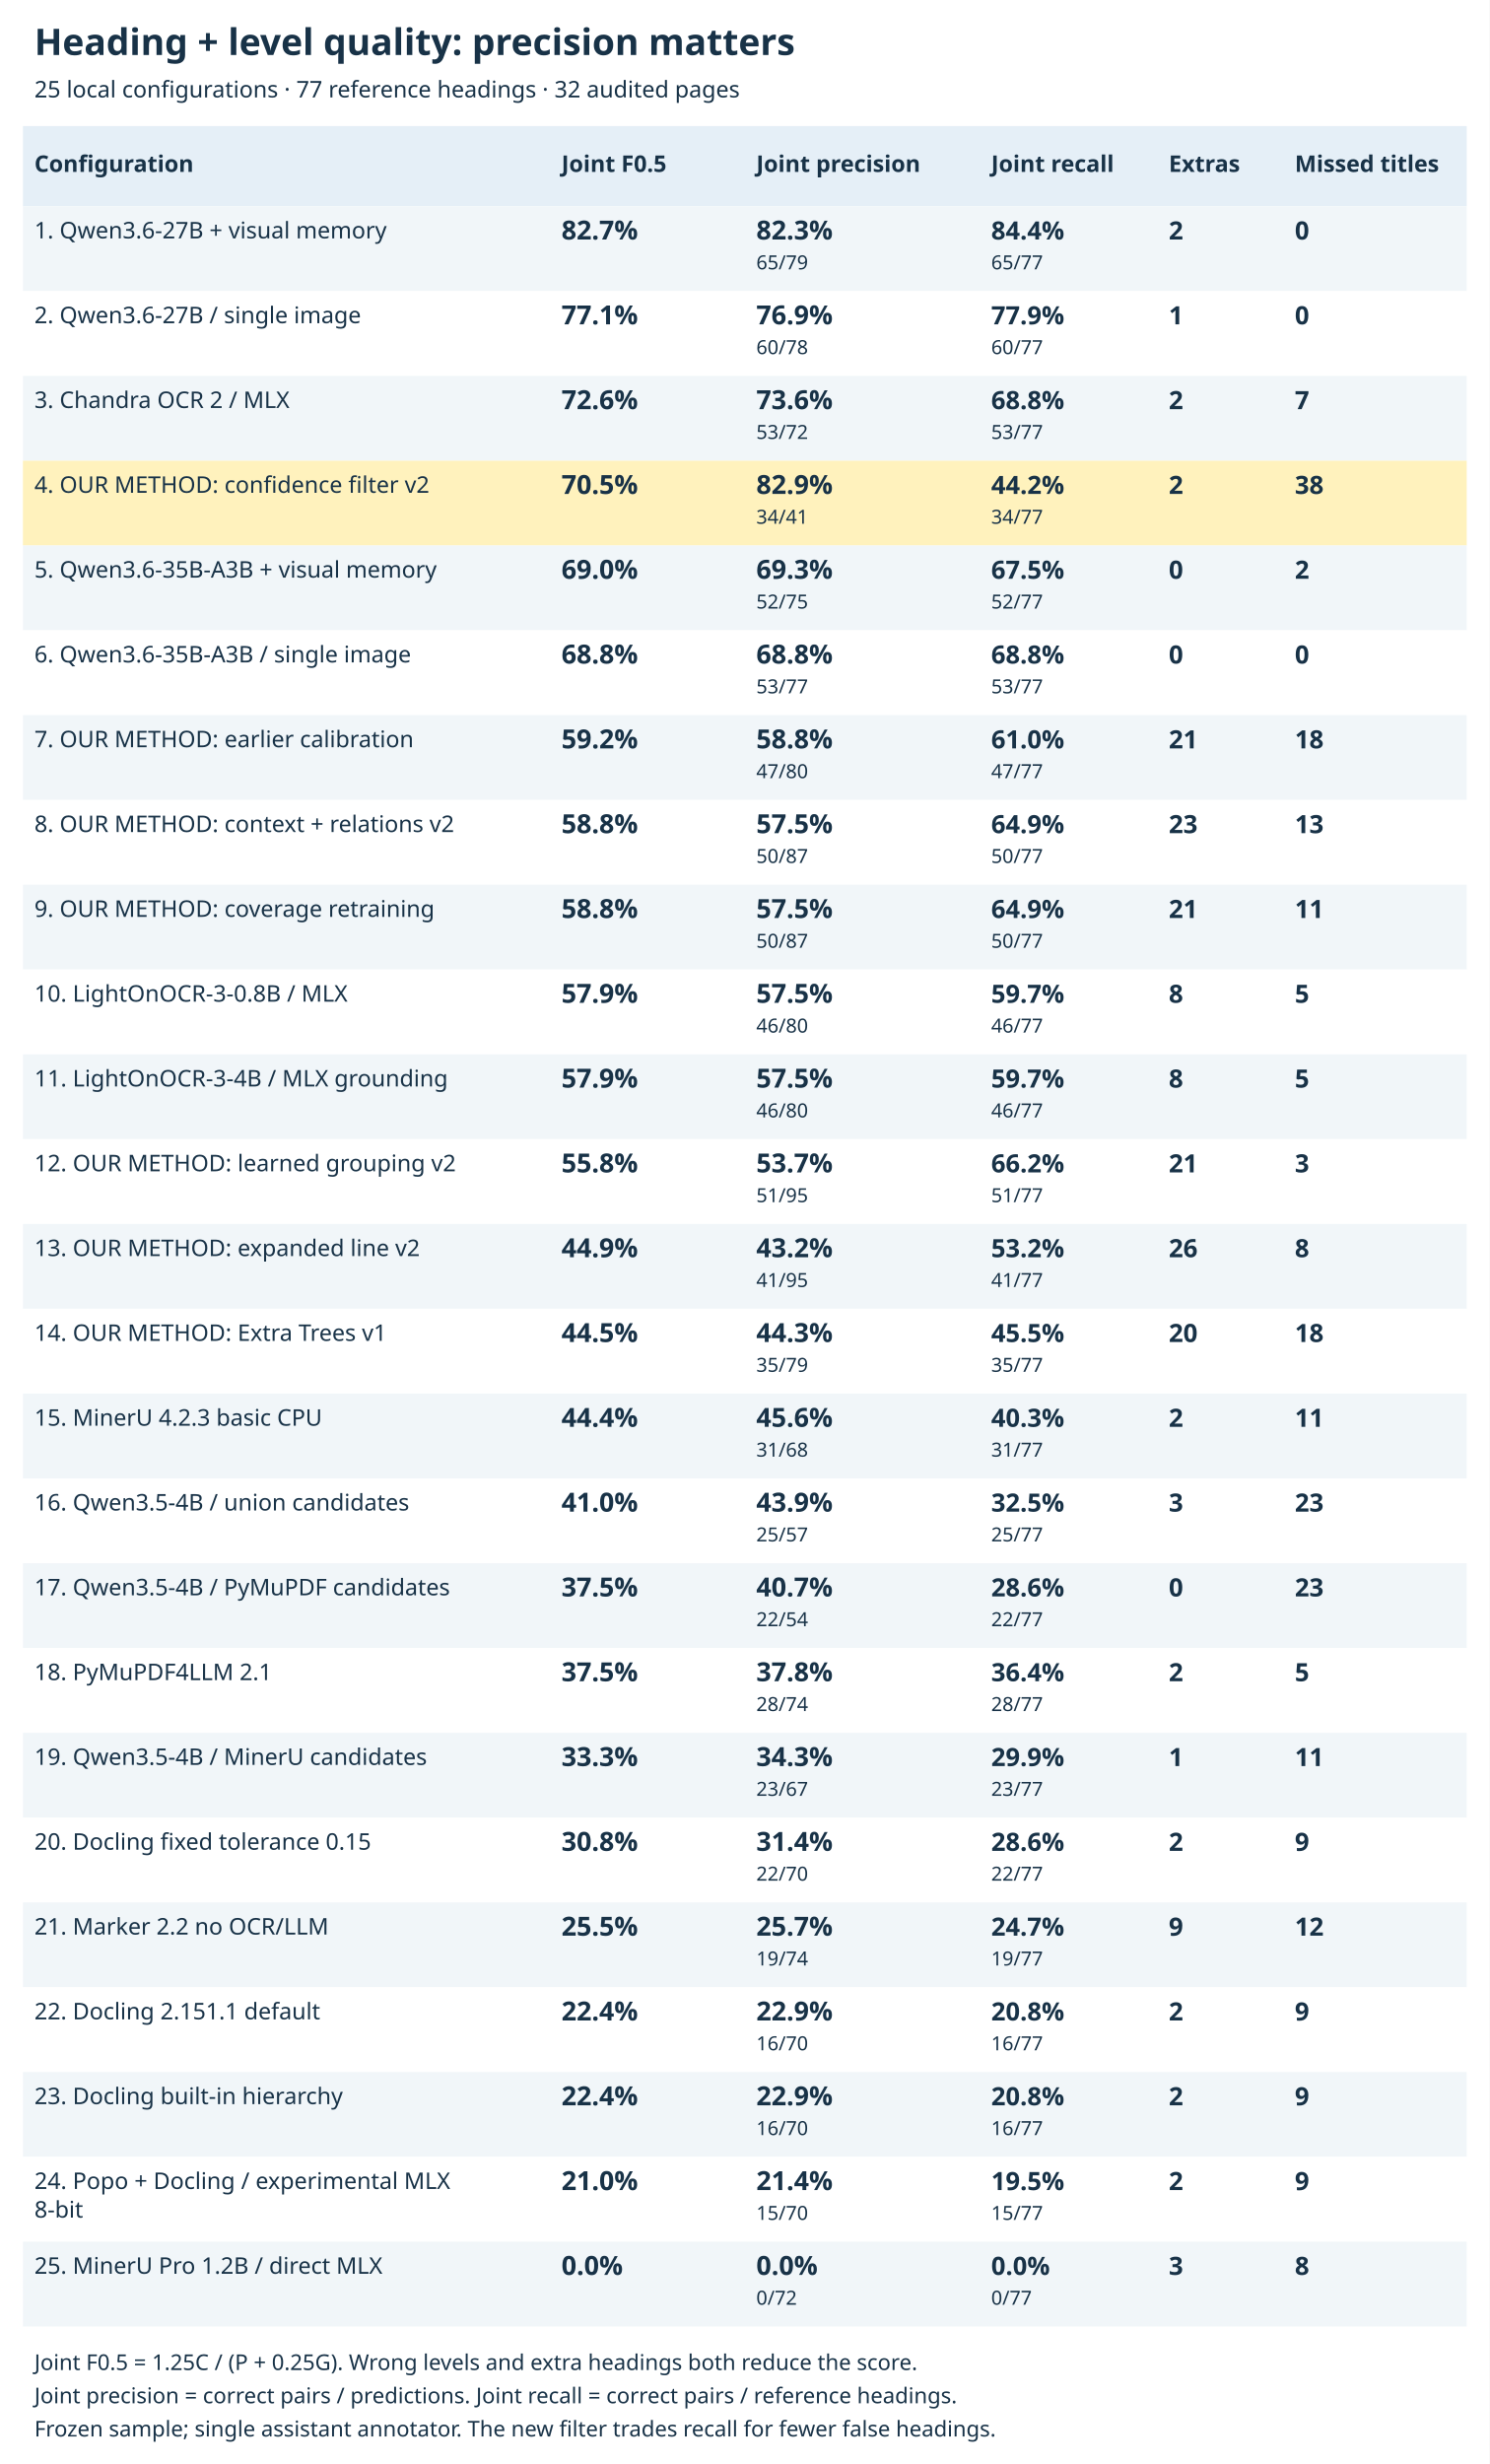
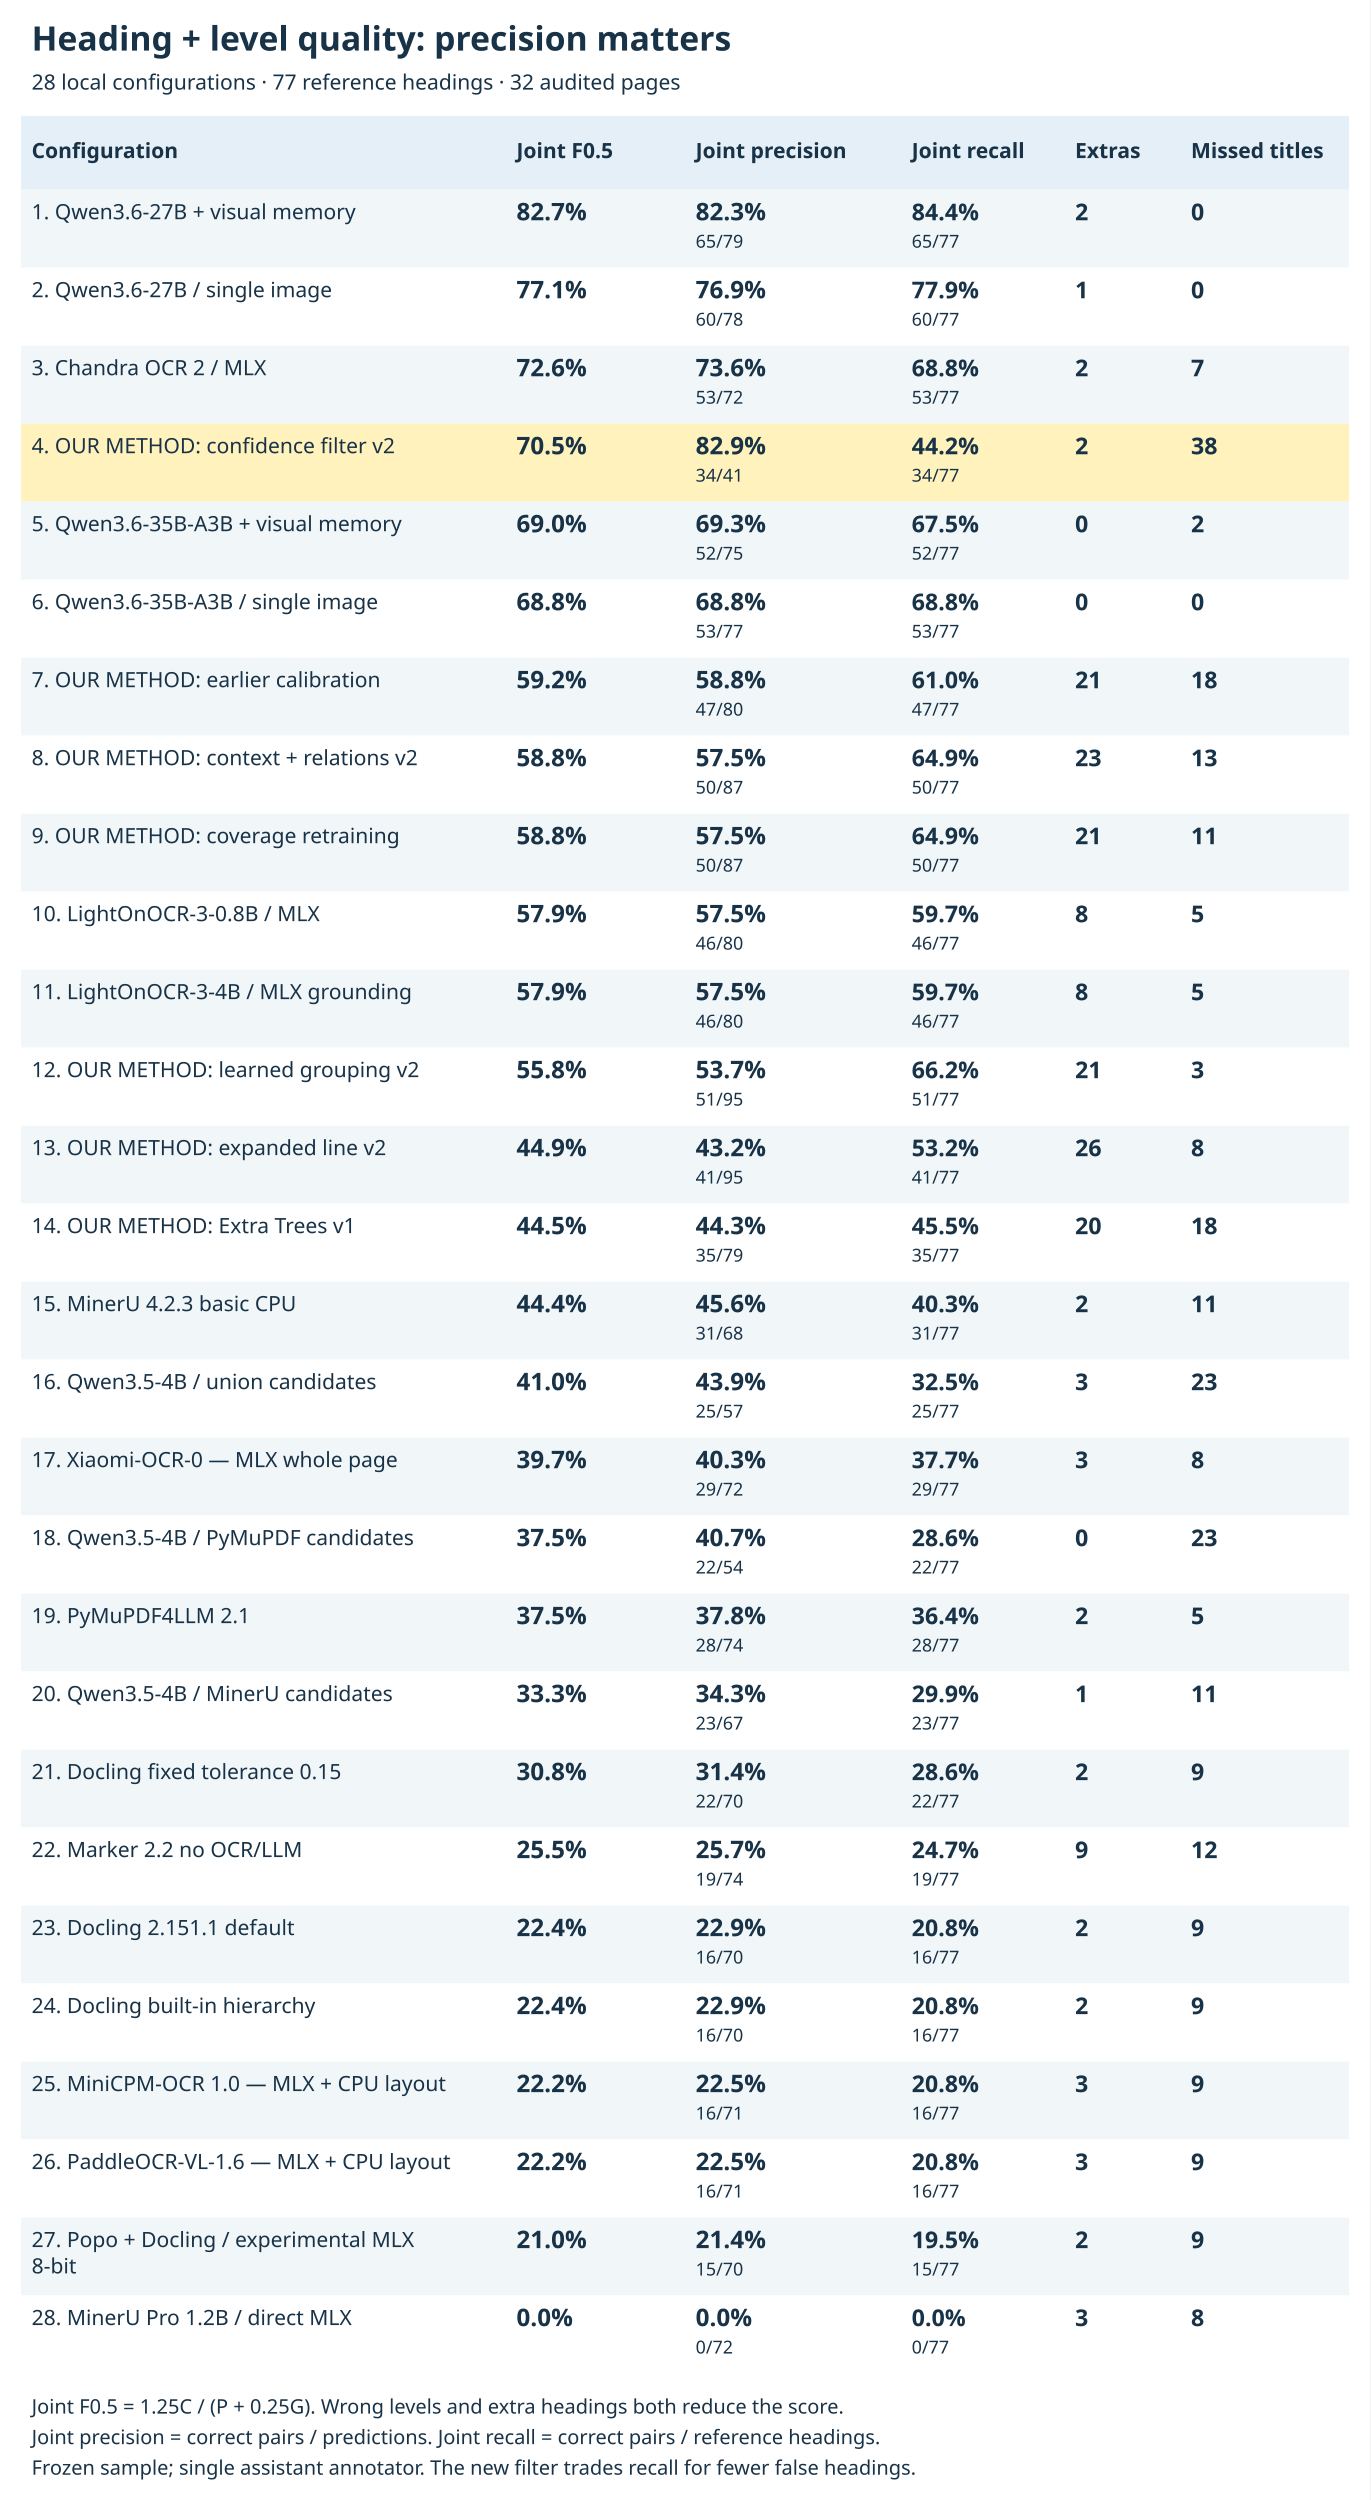
- <svg xmlns="http://www.w3.org/2000/svg" width="1300" height="2150">
-   <rect width="1300" height="2150" fill="white" />
+ <svg xmlns="http://www.w3.org/2000/svg" width="1300" height="2372">
+   <rect width="1300" height="2372" fill="white" />
  <text x="30" y="48" font-family="sans-serif" font-size="32" fill="#183247" font-weight="700">Heading + level quality: precision matters</text>
-   <text x="30" y="85" font-family="sans-serif" font-size="20" fill="#183247" font-weight="400">25 local configurations · 77 reference headings · 32 audited pages</text>
+   <text x="30" y="85" font-family="sans-serif" font-size="20" fill="#183247" font-weight="400">28 local configurations · 77 reference headings · 32 audited pages</text>
  <rect x="20" y="110" width="1260" height="70" fill="#e5eff7" />
  <text x="30" y="150" font-family="sans-serif" font-size="20" fill="#183247" font-weight="700">Configuration</text>
  <text x="490" y="150" font-family="sans-serif" font-size="20" fill="#183247" font-weight="700">Joint F0.5</text>
  <text x="660" y="150" font-family="sans-serif" font-size="20" fill="#183247" font-weight="700">Joint precision</text>
  <text x="865" y="150" font-family="sans-serif" font-size="20" fill="#183247" font-weight="700">Joint recall</text>
  <text x="1020" y="150" font-family="sans-serif" font-size="20" fill="#183247" font-weight="700">Extras</text>
  <text x="1130" y="150" font-family="sans-serif" font-size="20" fill="#183247" font-weight="700">Missed titles</text>
  <rect x="20" y="180" width="1260" height="74" fill="#f1f6f9" />
  <text x="30" y="208" font-family="sans-serif" font-size="20" fill="#183247" font-weight="400">1. Qwen3.6-27B + visual memory</text>
  <text x="490" y="209" font-family="sans-serif" font-size="23" fill="#183247" font-weight="700">82.7%</text>
  <text x="660" y="209" font-family="sans-serif" font-size="23" fill="#183247" font-weight="700">82.3%</text>
  <text x="660" y="235" font-family="sans-serif" font-size="17" fill="#183247" font-weight="400">65/79</text>
  <text x="865" y="209" font-family="sans-serif" font-size="22" fill="#183247" font-weight="700">84.4%</text>
  <text x="865" y="235" font-family="sans-serif" font-size="17" fill="#183247" font-weight="400">65/77</text>
  <text x="1020" y="209" font-family="sans-serif" font-size="22" fill="#183247" font-weight="700">2</text>
  <text x="1130" y="209" font-family="sans-serif" font-size="22" fill="#183247" font-weight="700">0</text>
  <rect x="20" y="254" width="1260" height="74" fill="white" />
  <text x="30" y="282" font-family="sans-serif" font-size="20" fill="#183247" font-weight="400">2. Qwen3.6-27B / single image</text>
  <text x="490" y="283" font-family="sans-serif" font-size="23" fill="#183247" font-weight="700">77.1%</text>
  <text x="660" y="283" font-family="sans-serif" font-size="23" fill="#183247" font-weight="700">76.9%</text>
  <text x="660" y="309" font-family="sans-serif" font-size="17" fill="#183247" font-weight="400">60/78</text>
  <text x="865" y="283" font-family="sans-serif" font-size="22" fill="#183247" font-weight="700">77.9%</text>
  <text x="865" y="309" font-family="sans-serif" font-size="17" fill="#183247" font-weight="400">60/77</text>
  <text x="1020" y="283" font-family="sans-serif" font-size="22" fill="#183247" font-weight="700">1</text>
  <text x="1130" y="283" font-family="sans-serif" font-size="22" fill="#183247" font-weight="700">0</text>
  <rect x="20" y="328" width="1260" height="74" fill="#f1f6f9" />
  <text x="30" y="356" font-family="sans-serif" font-size="20" fill="#183247" font-weight="400">3. Chandra OCR 2 / MLX</text>
  <text x="490" y="357" font-family="sans-serif" font-size="23" fill="#183247" font-weight="700">72.6%</text>
  <text x="660" y="357" font-family="sans-serif" font-size="23" fill="#183247" font-weight="700">73.6%</text>
  <text x="660" y="383" font-family="sans-serif" font-size="17" fill="#183247" font-weight="400">53/72</text>
  <text x="865" y="357" font-family="sans-serif" font-size="22" fill="#183247" font-weight="700">68.8%</text>
  <text x="865" y="383" font-family="sans-serif" font-size="17" fill="#183247" font-weight="400">53/77</text>
  <text x="1020" y="357" font-family="sans-serif" font-size="22" fill="#183247" font-weight="700">2</text>
  <text x="1130" y="357" font-family="sans-serif" font-size="22" fill="#183247" font-weight="700">7</text>
  <rect x="20" y="402" width="1260" height="74" fill="#fff2bd" />
  <text x="30" y="430" font-family="sans-serif" font-size="20" fill="#183247" font-weight="400">4. OUR METHOD: confidence filter v2</text>
  <text x="490" y="431" font-family="sans-serif" font-size="23" fill="#183247" font-weight="700">70.5%</text>
  <text x="660" y="431" font-family="sans-serif" font-size="23" fill="#183247" font-weight="700">82.9%</text>
  <text x="660" y="457" font-family="sans-serif" font-size="17" fill="#183247" font-weight="400">34/41</text>
  <text x="865" y="431" font-family="sans-serif" font-size="22" fill="#183247" font-weight="700">44.2%</text>
  <text x="865" y="457" font-family="sans-serif" font-size="17" fill="#183247" font-weight="400">34/77</text>
  <text x="1020" y="431" font-family="sans-serif" font-size="22" fill="#183247" font-weight="700">2</text>
  <text x="1130" y="431" font-family="sans-serif" font-size="22" fill="#183247" font-weight="700">38</text>
  <rect x="20" y="476" width="1260" height="74" fill="#f1f6f9" />
  <text x="30" y="504" font-family="sans-serif" font-size="20" fill="#183247" font-weight="400">5. Qwen3.6-35B-A3B + visual memory</text>
  <text x="490" y="505" font-family="sans-serif" font-size="23" fill="#183247" font-weight="700">69.0%</text>
  <text x="660" y="505" font-family="sans-serif" font-size="23" fill="#183247" font-weight="700">69.3%</text>
  <text x="660" y="531" font-family="sans-serif" font-size="17" fill="#183247" font-weight="400">52/75</text>
  <text x="865" y="505" font-family="sans-serif" font-size="22" fill="#183247" font-weight="700">67.5%</text>
  <text x="865" y="531" font-family="sans-serif" font-size="17" fill="#183247" font-weight="400">52/77</text>
  <text x="1020" y="505" font-family="sans-serif" font-size="22" fill="#183247" font-weight="700">0</text>
  <text x="1130" y="505" font-family="sans-serif" font-size="22" fill="#183247" font-weight="700">2</text>
  <rect x="20" y="550" width="1260" height="74" fill="white" />
  <text x="30" y="578" font-family="sans-serif" font-size="20" fill="#183247" font-weight="400">6. Qwen3.6-35B-A3B / single image</text>
  <text x="490" y="579" font-family="sans-serif" font-size="23" fill="#183247" font-weight="700">68.8%</text>
  <text x="660" y="579" font-family="sans-serif" font-size="23" fill="#183247" font-weight="700">68.8%</text>
  <text x="660" y="605" font-family="sans-serif" font-size="17" fill="#183247" font-weight="400">53/77</text>
  <text x="865" y="579" font-family="sans-serif" font-size="22" fill="#183247" font-weight="700">68.8%</text>
  <text x="865" y="605" font-family="sans-serif" font-size="17" fill="#183247" font-weight="400">53/77</text>
  <text x="1020" y="579" font-family="sans-serif" font-size="22" fill="#183247" font-weight="700">0</text>
  <text x="1130" y="579" font-family="sans-serif" font-size="22" fill="#183247" font-weight="700">0</text>
  <rect x="20" y="624" width="1260" height="74" fill="#f1f6f9" />
  <text x="30" y="652" font-family="sans-serif" font-size="20" fill="#183247" font-weight="400">7. OUR METHOD: earlier calibration</text>
  <text x="490" y="653" font-family="sans-serif" font-size="23" fill="#183247" font-weight="700">59.2%</text>
  <text x="660" y="653" font-family="sans-serif" font-size="23" fill="#183247" font-weight="700">58.8%</text>
  <text x="660" y="679" font-family="sans-serif" font-size="17" fill="#183247" font-weight="400">47/80</text>
  <text x="865" y="653" font-family="sans-serif" font-size="22" fill="#183247" font-weight="700">61.0%</text>
  <text x="865" y="679" font-family="sans-serif" font-size="17" fill="#183247" font-weight="400">47/77</text>
  <text x="1020" y="653" font-family="sans-serif" font-size="22" fill="#183247" font-weight="700">21</text>
  <text x="1130" y="653" font-family="sans-serif" font-size="22" fill="#183247" font-weight="700">18</text>
  <rect x="20" y="698" width="1260" height="74" fill="white" />
  <text x="30" y="726" font-family="sans-serif" font-size="20" fill="#183247" font-weight="400">8. OUR METHOD: context + relations v2</text>
  <text x="490" y="727" font-family="sans-serif" font-size="23" fill="#183247" font-weight="700">58.8%</text>
  <text x="660" y="727" font-family="sans-serif" font-size="23" fill="#183247" font-weight="700">57.5%</text>
  <text x="660" y="753" font-family="sans-serif" font-size="17" fill="#183247" font-weight="400">50/87</text>
  <text x="865" y="727" font-family="sans-serif" font-size="22" fill="#183247" font-weight="700">64.9%</text>
  <text x="865" y="753" font-family="sans-serif" font-size="17" fill="#183247" font-weight="400">50/77</text>
  <text x="1020" y="727" font-family="sans-serif" font-size="22" fill="#183247" font-weight="700">23</text>
  <text x="1130" y="727" font-family="sans-serif" font-size="22" fill="#183247" font-weight="700">13</text>
  <rect x="20" y="772" width="1260" height="74" fill="#f1f6f9" />
  <text x="30" y="800" font-family="sans-serif" font-size="20" fill="#183247" font-weight="400">9. OUR METHOD: coverage retraining</text>
  <text x="490" y="801" font-family="sans-serif" font-size="23" fill="#183247" font-weight="700">58.8%</text>
  <text x="660" y="801" font-family="sans-serif" font-size="23" fill="#183247" font-weight="700">57.5%</text>
  <text x="660" y="827" font-family="sans-serif" font-size="17" fill="#183247" font-weight="400">50/87</text>
  <text x="865" y="801" font-family="sans-serif" font-size="22" fill="#183247" font-weight="700">64.9%</text>
  <text x="865" y="827" font-family="sans-serif" font-size="17" fill="#183247" font-weight="400">50/77</text>
  <text x="1020" y="801" font-family="sans-serif" font-size="22" fill="#183247" font-weight="700">21</text>
  <text x="1130" y="801" font-family="sans-serif" font-size="22" fill="#183247" font-weight="700">11</text>
  <rect x="20" y="846" width="1260" height="74" fill="white" />
  <text x="30" y="874" font-family="sans-serif" font-size="20" fill="#183247" font-weight="400">10. LightOnOCR-3-0.8B / MLX</text>
  <text x="490" y="875" font-family="sans-serif" font-size="23" fill="#183247" font-weight="700">57.9%</text>
  <text x="660" y="875" font-family="sans-serif" font-size="23" fill="#183247" font-weight="700">57.5%</text>
  <text x="660" y="901" font-family="sans-serif" font-size="17" fill="#183247" font-weight="400">46/80</text>
  <text x="865" y="875" font-family="sans-serif" font-size="22" fill="#183247" font-weight="700">59.7%</text>
  <text x="865" y="901" font-family="sans-serif" font-size="17" fill="#183247" font-weight="400">46/77</text>
  <text x="1020" y="875" font-family="sans-serif" font-size="22" fill="#183247" font-weight="700">8</text>
  <text x="1130" y="875" font-family="sans-serif" font-size="22" fill="#183247" font-weight="700">5</text>
  <rect x="20" y="920" width="1260" height="74" fill="#f1f6f9" />
  <text x="30" y="948" font-family="sans-serif" font-size="20" fill="#183247" font-weight="400">11. LightOnOCR-3-4B / MLX grounding</text>
  <text x="490" y="949" font-family="sans-serif" font-size="23" fill="#183247" font-weight="700">57.9%</text>
  <text x="660" y="949" font-family="sans-serif" font-size="23" fill="#183247" font-weight="700">57.5%</text>
  <text x="660" y="975" font-family="sans-serif" font-size="17" fill="#183247" font-weight="400">46/80</text>
  <text x="865" y="949" font-family="sans-serif" font-size="22" fill="#183247" font-weight="700">59.7%</text>
  <text x="865" y="975" font-family="sans-serif" font-size="17" fill="#183247" font-weight="400">46/77</text>
  <text x="1020" y="949" font-family="sans-serif" font-size="22" fill="#183247" font-weight="700">8</text>
  <text x="1130" y="949" font-family="sans-serif" font-size="22" fill="#183247" font-weight="700">5</text>
  <rect x="20" y="994" width="1260" height="74" fill="white" />
  <text x="30" y="1022" font-family="sans-serif" font-size="20" fill="#183247" font-weight="400">12. OUR METHOD: learned grouping v2</text>
  <text x="490" y="1023" font-family="sans-serif" font-size="23" fill="#183247" font-weight="700">55.8%</text>
  <text x="660" y="1023" font-family="sans-serif" font-size="23" fill="#183247" font-weight="700">53.7%</text>
  <text x="660" y="1049" font-family="sans-serif" font-size="17" fill="#183247" font-weight="400">51/95</text>
  <text x="865" y="1023" font-family="sans-serif" font-size="22" fill="#183247" font-weight="700">66.2%</text>
  <text x="865" y="1049" font-family="sans-serif" font-size="17" fill="#183247" font-weight="400">51/77</text>
  <text x="1020" y="1023" font-family="sans-serif" font-size="22" fill="#183247" font-weight="700">21</text>
  <text x="1130" y="1023" font-family="sans-serif" font-size="22" fill="#183247" font-weight="700">3</text>
  <rect x="20" y="1068" width="1260" height="74" fill="#f1f6f9" />
  <text x="30" y="1096" font-family="sans-serif" font-size="20" fill="#183247" font-weight="400">13. OUR METHOD: expanded line v2</text>
  <text x="490" y="1097" font-family="sans-serif" font-size="23" fill="#183247" font-weight="700">44.9%</text>
  <text x="660" y="1097" font-family="sans-serif" font-size="23" fill="#183247" font-weight="700">43.2%</text>
  <text x="660" y="1123" font-family="sans-serif" font-size="17" fill="#183247" font-weight="400">41/95</text>
  <text x="865" y="1097" font-family="sans-serif" font-size="22" fill="#183247" font-weight="700">53.2%</text>
  <text x="865" y="1123" font-family="sans-serif" font-size="17" fill="#183247" font-weight="400">41/77</text>
  <text x="1020" y="1097" font-family="sans-serif" font-size="22" fill="#183247" font-weight="700">26</text>
  <text x="1130" y="1097" font-family="sans-serif" font-size="22" fill="#183247" font-weight="700">8</text>
  <rect x="20" y="1142" width="1260" height="74" fill="white" />
  <text x="30" y="1170" font-family="sans-serif" font-size="20" fill="#183247" font-weight="400">14. OUR METHOD: Extra Trees v1</text>
  <text x="490" y="1171" font-family="sans-serif" font-size="23" fill="#183247" font-weight="700">44.5%</text>
  <text x="660" y="1171" font-family="sans-serif" font-size="23" fill="#183247" font-weight="700">44.3%</text>
  <text x="660" y="1197" font-family="sans-serif" font-size="17" fill="#183247" font-weight="400">35/79</text>
  <text x="865" y="1171" font-family="sans-serif" font-size="22" fill="#183247" font-weight="700">45.5%</text>
  <text x="865" y="1197" font-family="sans-serif" font-size="17" fill="#183247" font-weight="400">35/77</text>
  <text x="1020" y="1171" font-family="sans-serif" font-size="22" fill="#183247" font-weight="700">20</text>
  <text x="1130" y="1171" font-family="sans-serif" font-size="22" fill="#183247" font-weight="700">18</text>
  <rect x="20" y="1216" width="1260" height="74" fill="#f1f6f9" />
  <text x="30" y="1244" font-family="sans-serif" font-size="20" fill="#183247" font-weight="400">15. MinerU 4.2.3 basic CPU</text>
  <text x="490" y="1245" font-family="sans-serif" font-size="23" fill="#183247" font-weight="700">44.4%</text>
  <text x="660" y="1245" font-family="sans-serif" font-size="23" fill="#183247" font-weight="700">45.6%</text>
  <text x="660" y="1271" font-family="sans-serif" font-size="17" fill="#183247" font-weight="400">31/68</text>
  <text x="865" y="1245" font-family="sans-serif" font-size="22" fill="#183247" font-weight="700">40.3%</text>
  <text x="865" y="1271" font-family="sans-serif" font-size="17" fill="#183247" font-weight="400">31/77</text>
  <text x="1020" y="1245" font-family="sans-serif" font-size="22" fill="#183247" font-weight="700">2</text>
  <text x="1130" y="1245" font-family="sans-serif" font-size="22" fill="#183247" font-weight="700">11</text>
  <rect x="20" y="1290" width="1260" height="74" fill="white" />
  <text x="30" y="1318" font-family="sans-serif" font-size="20" fill="#183247" font-weight="400">16. Qwen3.5-4B / union candidates</text>
  <text x="490" y="1319" font-family="sans-serif" font-size="23" fill="#183247" font-weight="700">41.0%</text>
  <text x="660" y="1319" font-family="sans-serif" font-size="23" fill="#183247" font-weight="700">43.9%</text>
  <text x="660" y="1345" font-family="sans-serif" font-size="17" fill="#183247" font-weight="400">25/57</text>
  <text x="865" y="1319" font-family="sans-serif" font-size="22" fill="#183247" font-weight="700">32.5%</text>
  <text x="865" y="1345" font-family="sans-serif" font-size="17" fill="#183247" font-weight="400">25/77</text>
  <text x="1020" y="1319" font-family="sans-serif" font-size="22" fill="#183247" font-weight="700">3</text>
  <text x="1130" y="1319" font-family="sans-serif" font-size="22" fill="#183247" font-weight="700">23</text>
  <rect x="20" y="1364" width="1260" height="74" fill="#f1f6f9" />
-   <text x="30" y="1392" font-family="sans-serif" font-size="20" fill="#183247" font-weight="400">17. Qwen3.5-4B / PyMuPDF candidates</text>
-   <text x="490" y="1393" font-family="sans-serif" font-size="23" fill="#183247" font-weight="700">37.5%</text>
-   <text x="660" y="1393" font-family="sans-serif" font-size="23" fill="#183247" font-weight="700">40.7%</text>
-   <text x="660" y="1419" font-family="sans-serif" font-size="17" fill="#183247" font-weight="400">22/54</text>
-   <text x="865" y="1393" font-family="sans-serif" font-size="22" fill="#183247" font-weight="700">28.6%</text>
-   <text x="865" y="1419" font-family="sans-serif" font-size="17" fill="#183247" font-weight="400">22/77</text>
-   <text x="1020" y="1393" font-family="sans-serif" font-size="22" fill="#183247" font-weight="700">0</text>
-   <text x="1130" y="1393" font-family="sans-serif" font-size="22" fill="#183247" font-weight="700">23</text>
+   <text x="30" y="1392" font-family="sans-serif" font-size="20" fill="#183247" font-weight="400">17. Xiaomi-OCR-0 — MLX whole page</text>
+   <text x="490" y="1393" font-family="sans-serif" font-size="23" fill="#183247" font-weight="700">39.7%</text>
+   <text x="660" y="1393" font-family="sans-serif" font-size="23" fill="#183247" font-weight="700">40.3%</text>
+   <text x="660" y="1419" font-family="sans-serif" font-size="17" fill="#183247" font-weight="400">29/72</text>
+   <text x="865" y="1393" font-family="sans-serif" font-size="22" fill="#183247" font-weight="700">37.7%</text>
+   <text x="865" y="1419" font-family="sans-serif" font-size="17" fill="#183247" font-weight="400">29/77</text>
+   <text x="1020" y="1393" font-family="sans-serif" font-size="22" fill="#183247" font-weight="700">3</text>
+   <text x="1130" y="1393" font-family="sans-serif" font-size="22" fill="#183247" font-weight="700">8</text>
  <rect x="20" y="1438" width="1260" height="74" fill="white" />
-   <text x="30" y="1466" font-family="sans-serif" font-size="20" fill="#183247" font-weight="400">18. PyMuPDF4LLM 2.1</text>
+   <text x="30" y="1466" font-family="sans-serif" font-size="20" fill="#183247" font-weight="400">18. Qwen3.5-4B / PyMuPDF candidates</text>
  <text x="490" y="1467" font-family="sans-serif" font-size="23" fill="#183247" font-weight="700">37.5%</text>
-   <text x="660" y="1467" font-family="sans-serif" font-size="23" fill="#183247" font-weight="700">37.8%</text>
-   <text x="660" y="1493" font-family="sans-serif" font-size="17" fill="#183247" font-weight="400">28/74</text>
-   <text x="865" y="1467" font-family="sans-serif" font-size="22" fill="#183247" font-weight="700">36.4%</text>
-   <text x="865" y="1493" font-family="sans-serif" font-size="17" fill="#183247" font-weight="400">28/77</text>
-   <text x="1020" y="1467" font-family="sans-serif" font-size="22" fill="#183247" font-weight="700">2</text>
-   <text x="1130" y="1467" font-family="sans-serif" font-size="22" fill="#183247" font-weight="700">5</text>
+   <text x="660" y="1467" font-family="sans-serif" font-size="23" fill="#183247" font-weight="700">40.7%</text>
+   <text x="660" y="1493" font-family="sans-serif" font-size="17" fill="#183247" font-weight="400">22/54</text>
+   <text x="865" y="1467" font-family="sans-serif" font-size="22" fill="#183247" font-weight="700">28.6%</text>
+   <text x="865" y="1493" font-family="sans-serif" font-size="17" fill="#183247" font-weight="400">22/77</text>
+   <text x="1020" y="1467" font-family="sans-serif" font-size="22" fill="#183247" font-weight="700">0</text>
+   <text x="1130" y="1467" font-family="sans-serif" font-size="22" fill="#183247" font-weight="700">23</text>
  <rect x="20" y="1512" width="1260" height="74" fill="#f1f6f9" />
-   <text x="30" y="1540" font-family="sans-serif" font-size="20" fill="#183247" font-weight="400">19. Qwen3.5-4B / MinerU candidates</text>
-   <text x="490" y="1541" font-family="sans-serif" font-size="23" fill="#183247" font-weight="700">33.3%</text>
-   <text x="660" y="1541" font-family="sans-serif" font-size="23" fill="#183247" font-weight="700">34.3%</text>
-   <text x="660" y="1567" font-family="sans-serif" font-size="17" fill="#183247" font-weight="400">23/67</text>
-   <text x="865" y="1541" font-family="sans-serif" font-size="22" fill="#183247" font-weight="700">29.9%</text>
-   <text x="865" y="1567" font-family="sans-serif" font-size="17" fill="#183247" font-weight="400">23/77</text>
-   <text x="1020" y="1541" font-family="sans-serif" font-size="22" fill="#183247" font-weight="700">1</text>
-   <text x="1130" y="1541" font-family="sans-serif" font-size="22" fill="#183247" font-weight="700">11</text>
+   <text x="30" y="1540" font-family="sans-serif" font-size="20" fill="#183247" font-weight="400">19. PyMuPDF4LLM 2.1</text>
+   <text x="490" y="1541" font-family="sans-serif" font-size="23" fill="#183247" font-weight="700">37.5%</text>
+   <text x="660" y="1541" font-family="sans-serif" font-size="23" fill="#183247" font-weight="700">37.8%</text>
+   <text x="660" y="1567" font-family="sans-serif" font-size="17" fill="#183247" font-weight="400">28/74</text>
+   <text x="865" y="1541" font-family="sans-serif" font-size="22" fill="#183247" font-weight="700">36.4%</text>
+   <text x="865" y="1567" font-family="sans-serif" font-size="17" fill="#183247" font-weight="400">28/77</text>
+   <text x="1020" y="1541" font-family="sans-serif" font-size="22" fill="#183247" font-weight="700">2</text>
+   <text x="1130" y="1541" font-family="sans-serif" font-size="22" fill="#183247" font-weight="700">5</text>
  <rect x="20" y="1586" width="1260" height="74" fill="white" />
-   <text x="30" y="1614" font-family="sans-serif" font-size="20" fill="#183247" font-weight="400">20. Docling fixed tolerance 0.15</text>
-   <text x="490" y="1615" font-family="sans-serif" font-size="23" fill="#183247" font-weight="700">30.8%</text>
-   <text x="660" y="1615" font-family="sans-serif" font-size="23" fill="#183247" font-weight="700">31.4%</text>
-   <text x="660" y="1641" font-family="sans-serif" font-size="17" fill="#183247" font-weight="400">22/70</text>
-   <text x="865" y="1615" font-family="sans-serif" font-size="22" fill="#183247" font-weight="700">28.6%</text>
-   <text x="865" y="1641" font-family="sans-serif" font-size="17" fill="#183247" font-weight="400">22/77</text>
-   <text x="1020" y="1615" font-family="sans-serif" font-size="22" fill="#183247" font-weight="700">2</text>
-   <text x="1130" y="1615" font-family="sans-serif" font-size="22" fill="#183247" font-weight="700">9</text>
+   <text x="30" y="1614" font-family="sans-serif" font-size="20" fill="#183247" font-weight="400">20. Qwen3.5-4B / MinerU candidates</text>
+   <text x="490" y="1615" font-family="sans-serif" font-size="23" fill="#183247" font-weight="700">33.3%</text>
+   <text x="660" y="1615" font-family="sans-serif" font-size="23" fill="#183247" font-weight="700">34.3%</text>
+   <text x="660" y="1641" font-family="sans-serif" font-size="17" fill="#183247" font-weight="400">23/67</text>
+   <text x="865" y="1615" font-family="sans-serif" font-size="22" fill="#183247" font-weight="700">29.9%</text>
+   <text x="865" y="1641" font-family="sans-serif" font-size="17" fill="#183247" font-weight="400">23/77</text>
+   <text x="1020" y="1615" font-family="sans-serif" font-size="22" fill="#183247" font-weight="700">1</text>
+   <text x="1130" y="1615" font-family="sans-serif" font-size="22" fill="#183247" font-weight="700">11</text>
  <rect x="20" y="1660" width="1260" height="74" fill="#f1f6f9" />
-   <text x="30" y="1688" font-family="sans-serif" font-size="20" fill="#183247" font-weight="400">21. Marker 2.2 no OCR/LLM</text>
-   <text x="490" y="1689" font-family="sans-serif" font-size="23" fill="#183247" font-weight="700">25.5%</text>
-   <text x="660" y="1689" font-family="sans-serif" font-size="23" fill="#183247" font-weight="700">25.7%</text>
-   <text x="660" y="1715" font-family="sans-serif" font-size="17" fill="#183247" font-weight="400">19/74</text>
-   <text x="865" y="1689" font-family="sans-serif" font-size="22" fill="#183247" font-weight="700">24.7%</text>
-   <text x="865" y="1715" font-family="sans-serif" font-size="17" fill="#183247" font-weight="400">19/77</text>
-   <text x="1020" y="1689" font-family="sans-serif" font-size="22" fill="#183247" font-weight="700">9</text>
-   <text x="1130" y="1689" font-family="sans-serif" font-size="22" fill="#183247" font-weight="700">12</text>
+   <text x="30" y="1688" font-family="sans-serif" font-size="20" fill="#183247" font-weight="400">21. Docling fixed tolerance 0.15</text>
+   <text x="490" y="1689" font-family="sans-serif" font-size="23" fill="#183247" font-weight="700">30.8%</text>
+   <text x="660" y="1689" font-family="sans-serif" font-size="23" fill="#183247" font-weight="700">31.4%</text>
+   <text x="660" y="1715" font-family="sans-serif" font-size="17" fill="#183247" font-weight="400">22/70</text>
+   <text x="865" y="1689" font-family="sans-serif" font-size="22" fill="#183247" font-weight="700">28.6%</text>
+   <text x="865" y="1715" font-family="sans-serif" font-size="17" fill="#183247" font-weight="400">22/77</text>
+   <text x="1020" y="1689" font-family="sans-serif" font-size="22" fill="#183247" font-weight="700">2</text>
+   <text x="1130" y="1689" font-family="sans-serif" font-size="22" fill="#183247" font-weight="700">9</text>
  <rect x="20" y="1734" width="1260" height="74" fill="white" />
-   <text x="30" y="1762" font-family="sans-serif" font-size="20" fill="#183247" font-weight="400">22. Docling 2.151.1 default</text>
-   <text x="490" y="1763" font-family="sans-serif" font-size="23" fill="#183247" font-weight="700">22.4%</text>
-   <text x="660" y="1763" font-family="sans-serif" font-size="23" fill="#183247" font-weight="700">22.9%</text>
-   <text x="660" y="1789" font-family="sans-serif" font-size="17" fill="#183247" font-weight="400">16/70</text>
-   <text x="865" y="1763" font-family="sans-serif" font-size="22" fill="#183247" font-weight="700">20.8%</text>
-   <text x="865" y="1789" font-family="sans-serif" font-size="17" fill="#183247" font-weight="400">16/77</text>
-   <text x="1020" y="1763" font-family="sans-serif" font-size="22" fill="#183247" font-weight="700">2</text>
-   <text x="1130" y="1763" font-family="sans-serif" font-size="22" fill="#183247" font-weight="700">9</text>
+   <text x="30" y="1762" font-family="sans-serif" font-size="20" fill="#183247" font-weight="400">22. Marker 2.2 no OCR/LLM</text>
+   <text x="490" y="1763" font-family="sans-serif" font-size="23" fill="#183247" font-weight="700">25.5%</text>
+   <text x="660" y="1763" font-family="sans-serif" font-size="23" fill="#183247" font-weight="700">25.7%</text>
+   <text x="660" y="1789" font-family="sans-serif" font-size="17" fill="#183247" font-weight="400">19/74</text>
+   <text x="865" y="1763" font-family="sans-serif" font-size="22" fill="#183247" font-weight="700">24.7%</text>
+   <text x="865" y="1789" font-family="sans-serif" font-size="17" fill="#183247" font-weight="400">19/77</text>
+   <text x="1020" y="1763" font-family="sans-serif" font-size="22" fill="#183247" font-weight="700">9</text>
+   <text x="1130" y="1763" font-family="sans-serif" font-size="22" fill="#183247" font-weight="700">12</text>
  <rect x="20" y="1808" width="1260" height="74" fill="#f1f6f9" />
-   <text x="30" y="1836" font-family="sans-serif" font-size="20" fill="#183247" font-weight="400">23. Docling built-in hierarchy</text>
+   <text x="30" y="1836" font-family="sans-serif" font-size="20" fill="#183247" font-weight="400">23. Docling 2.151.1 default</text>
  <text x="490" y="1837" font-family="sans-serif" font-size="23" fill="#183247" font-weight="700">22.4%</text>
  <text x="660" y="1837" font-family="sans-serif" font-size="23" fill="#183247" font-weight="700">22.9%</text>
  <text x="660" y="1863" font-family="sans-serif" font-size="17" fill="#183247" font-weight="400">16/70</text>
  <text x="865" y="1837" font-family="sans-serif" font-size="22" fill="#183247" font-weight="700">20.8%</text>
  <text x="865" y="1863" font-family="sans-serif" font-size="17" fill="#183247" font-weight="400">16/77</text>
  <text x="1020" y="1837" font-family="sans-serif" font-size="22" fill="#183247" font-weight="700">2</text>
  <text x="1130" y="1837" font-family="sans-serif" font-size="22" fill="#183247" font-weight="700">9</text>
  <rect x="20" y="1882" width="1260" height="74" fill="white" />
-   <text x="30" y="1910" font-family="sans-serif" font-size="20" fill="#183247" font-weight="400">24. Popo + Docling / experimental MLX</text>
-   <text x="30" y="1935" font-family="sans-serif" font-size="20" fill="#183247" font-weight="400">8-bit</text>
-   <text x="490" y="1911" font-family="sans-serif" font-size="23" fill="#183247" font-weight="700">21.0%</text>
-   <text x="660" y="1911" font-family="sans-serif" font-size="23" fill="#183247" font-weight="700">21.4%</text>
-   <text x="660" y="1937" font-family="sans-serif" font-size="17" fill="#183247" font-weight="400">15/70</text>
-   <text x="865" y="1911" font-family="sans-serif" font-size="22" fill="#183247" font-weight="700">19.5%</text>
-   <text x="865" y="1937" font-family="sans-serif" font-size="17" fill="#183247" font-weight="400">15/77</text>
+   <text x="30" y="1910" font-family="sans-serif" font-size="20" fill="#183247" font-weight="400">24. Docling built-in hierarchy</text>
+   <text x="490" y="1911" font-family="sans-serif" font-size="23" fill="#183247" font-weight="700">22.4%</text>
+   <text x="660" y="1911" font-family="sans-serif" font-size="23" fill="#183247" font-weight="700">22.9%</text>
+   <text x="660" y="1937" font-family="sans-serif" font-size="17" fill="#183247" font-weight="400">16/70</text>
+   <text x="865" y="1911" font-family="sans-serif" font-size="22" fill="#183247" font-weight="700">20.8%</text>
+   <text x="865" y="1937" font-family="sans-serif" font-size="17" fill="#183247" font-weight="400">16/77</text>
  <text x="1020" y="1911" font-family="sans-serif" font-size="22" fill="#183247" font-weight="700">2</text>
  <text x="1130" y="1911" font-family="sans-serif" font-size="22" fill="#183247" font-weight="700">9</text>
  <rect x="20" y="1956" width="1260" height="74" fill="#f1f6f9" />
-   <text x="30" y="1984" font-family="sans-serif" font-size="20" fill="#183247" font-weight="400">25. MinerU Pro 1.2B / direct MLX</text>
-   <text x="490" y="1985" font-family="sans-serif" font-size="23" fill="#183247" font-weight="700">0.0%</text>
-   <text x="660" y="1985" font-family="sans-serif" font-size="23" fill="#183247" font-weight="700">0.0%</text>
-   <text x="660" y="2011" font-family="sans-serif" font-size="17" fill="#183247" font-weight="400">0/72</text>
-   <text x="865" y="1985" font-family="sans-serif" font-size="22" fill="#183247" font-weight="700">0.0%</text>
-   <text x="865" y="2011" font-family="sans-serif" font-size="17" fill="#183247" font-weight="400">0/77</text>
+   <text x="30" y="1984" font-family="sans-serif" font-size="20" fill="#183247" font-weight="400">25. MiniCPM-OCR 1.0 — MLX + CPU layout</text>
+   <text x="490" y="1985" font-family="sans-serif" font-size="23" fill="#183247" font-weight="700">22.2%</text>
+   <text x="660" y="1985" font-family="sans-serif" font-size="23" fill="#183247" font-weight="700">22.5%</text>
+   <text x="660" y="2011" font-family="sans-serif" font-size="17" fill="#183247" font-weight="400">16/71</text>
+   <text x="865" y="1985" font-family="sans-serif" font-size="22" fill="#183247" font-weight="700">20.8%</text>
+   <text x="865" y="2011" font-family="sans-serif" font-size="17" fill="#183247" font-weight="400">16/77</text>
  <text x="1020" y="1985" font-family="sans-serif" font-size="22" fill="#183247" font-weight="700">3</text>
-   <text x="1130" y="1985" font-family="sans-serif" font-size="22" fill="#183247" font-weight="700">8</text>
-   <text x="30" y="2068" font-family="sans-serif" font-size="19" fill="#183247" font-weight="400">Joint F0.5 = 1.25C / (P + 0.25G). Wrong levels and extra headings both reduce the score.</text>
-   <text x="30" y="2097" font-family="sans-serif" font-size="19" fill="#183247" font-weight="400">Joint precision = correct pairs / predictions. Joint recall = correct pairs / reference headings.</text>
-   <text x="30" y="2126" font-family="sans-serif" font-size="19" fill="#183247" font-weight="400">Frozen sample; single assistant annotator. The new filter trades recall for fewer false headings.</text>
+   <text x="1130" y="1985" font-family="sans-serif" font-size="22" fill="#183247" font-weight="700">9</text>
+   <rect x="20" y="2030" width="1260" height="74" fill="white" />
+   <text x="30" y="2058" font-family="sans-serif" font-size="20" fill="#183247" font-weight="400">26. PaddleOCR-VL-1.6 — MLX + CPU layout</text>
+   <text x="490" y="2059" font-family="sans-serif" font-size="23" fill="#183247" font-weight="700">22.2%</text>
+   <text x="660" y="2059" font-family="sans-serif" font-size="23" fill="#183247" font-weight="700">22.5%</text>
+   <text x="660" y="2085" font-family="sans-serif" font-size="17" fill="#183247" font-weight="400">16/71</text>
+   <text x="865" y="2059" font-family="sans-serif" font-size="22" fill="#183247" font-weight="700">20.8%</text>
+   <text x="865" y="2085" font-family="sans-serif" font-size="17" fill="#183247" font-weight="400">16/77</text>
+   <text x="1020" y="2059" font-family="sans-serif" font-size="22" fill="#183247" font-weight="700">3</text>
+   <text x="1130" y="2059" font-family="sans-serif" font-size="22" fill="#183247" font-weight="700">9</text>
+   <rect x="20" y="2104" width="1260" height="74" fill="#f1f6f9" />
+   <text x="30" y="2132" font-family="sans-serif" font-size="20" fill="#183247" font-weight="400">27. Popo + Docling / experimental MLX</text>
+   <text x="30" y="2157" font-family="sans-serif" font-size="20" fill="#183247" font-weight="400">8-bit</text>
+   <text x="490" y="2133" font-family="sans-serif" font-size="23" fill="#183247" font-weight="700">21.0%</text>
+   <text x="660" y="2133" font-family="sans-serif" font-size="23" fill="#183247" font-weight="700">21.4%</text>
+   <text x="660" y="2159" font-family="sans-serif" font-size="17" fill="#183247" font-weight="400">15/70</text>
+   <text x="865" y="2133" font-family="sans-serif" font-size="22" fill="#183247" font-weight="700">19.5%</text>
+   <text x="865" y="2159" font-family="sans-serif" font-size="17" fill="#183247" font-weight="400">15/77</text>
+   <text x="1020" y="2133" font-family="sans-serif" font-size="22" fill="#183247" font-weight="700">2</text>
+   <text x="1130" y="2133" font-family="sans-serif" font-size="22" fill="#183247" font-weight="700">9</text>
+   <rect x="20" y="2178" width="1260" height="74" fill="white" />
+   <text x="30" y="2206" font-family="sans-serif" font-size="20" fill="#183247" font-weight="400">28. MinerU Pro 1.2B / direct MLX</text>
+   <text x="490" y="2207" font-family="sans-serif" font-size="23" fill="#183247" font-weight="700">0.0%</text>
+   <text x="660" y="2207" font-family="sans-serif" font-size="23" fill="#183247" font-weight="700">0.0%</text>
+   <text x="660" y="2233" font-family="sans-serif" font-size="17" fill="#183247" font-weight="400">0/72</text>
+   <text x="865" y="2207" font-family="sans-serif" font-size="22" fill="#183247" font-weight="700">0.0%</text>
+   <text x="865" y="2233" font-family="sans-serif" font-size="17" fill="#183247" font-weight="400">0/77</text>
+   <text x="1020" y="2207" font-family="sans-serif" font-size="22" fill="#183247" font-weight="700">3</text>
+   <text x="1130" y="2207" font-family="sans-serif" font-size="22" fill="#183247" font-weight="700">8</text>
+   <text x="30" y="2290" font-family="sans-serif" font-size="19" fill="#183247" font-weight="400">Joint F0.5 = 1.25C / (P + 0.25G). Wrong levels and extra headings both reduce the score.</text>
+   <text x="30" y="2319" font-family="sans-serif" font-size="19" fill="#183247" font-weight="400">Joint precision = correct pairs / predictions. Joint recall = correct pairs / reference headings.</text>
+   <text x="30" y="2348" font-family="sans-serif" font-size="19" fill="#183247" font-weight="400">Frozen sample; single assistant annotator. The new filter trades recall for fewer false headings.</text>
</svg>
